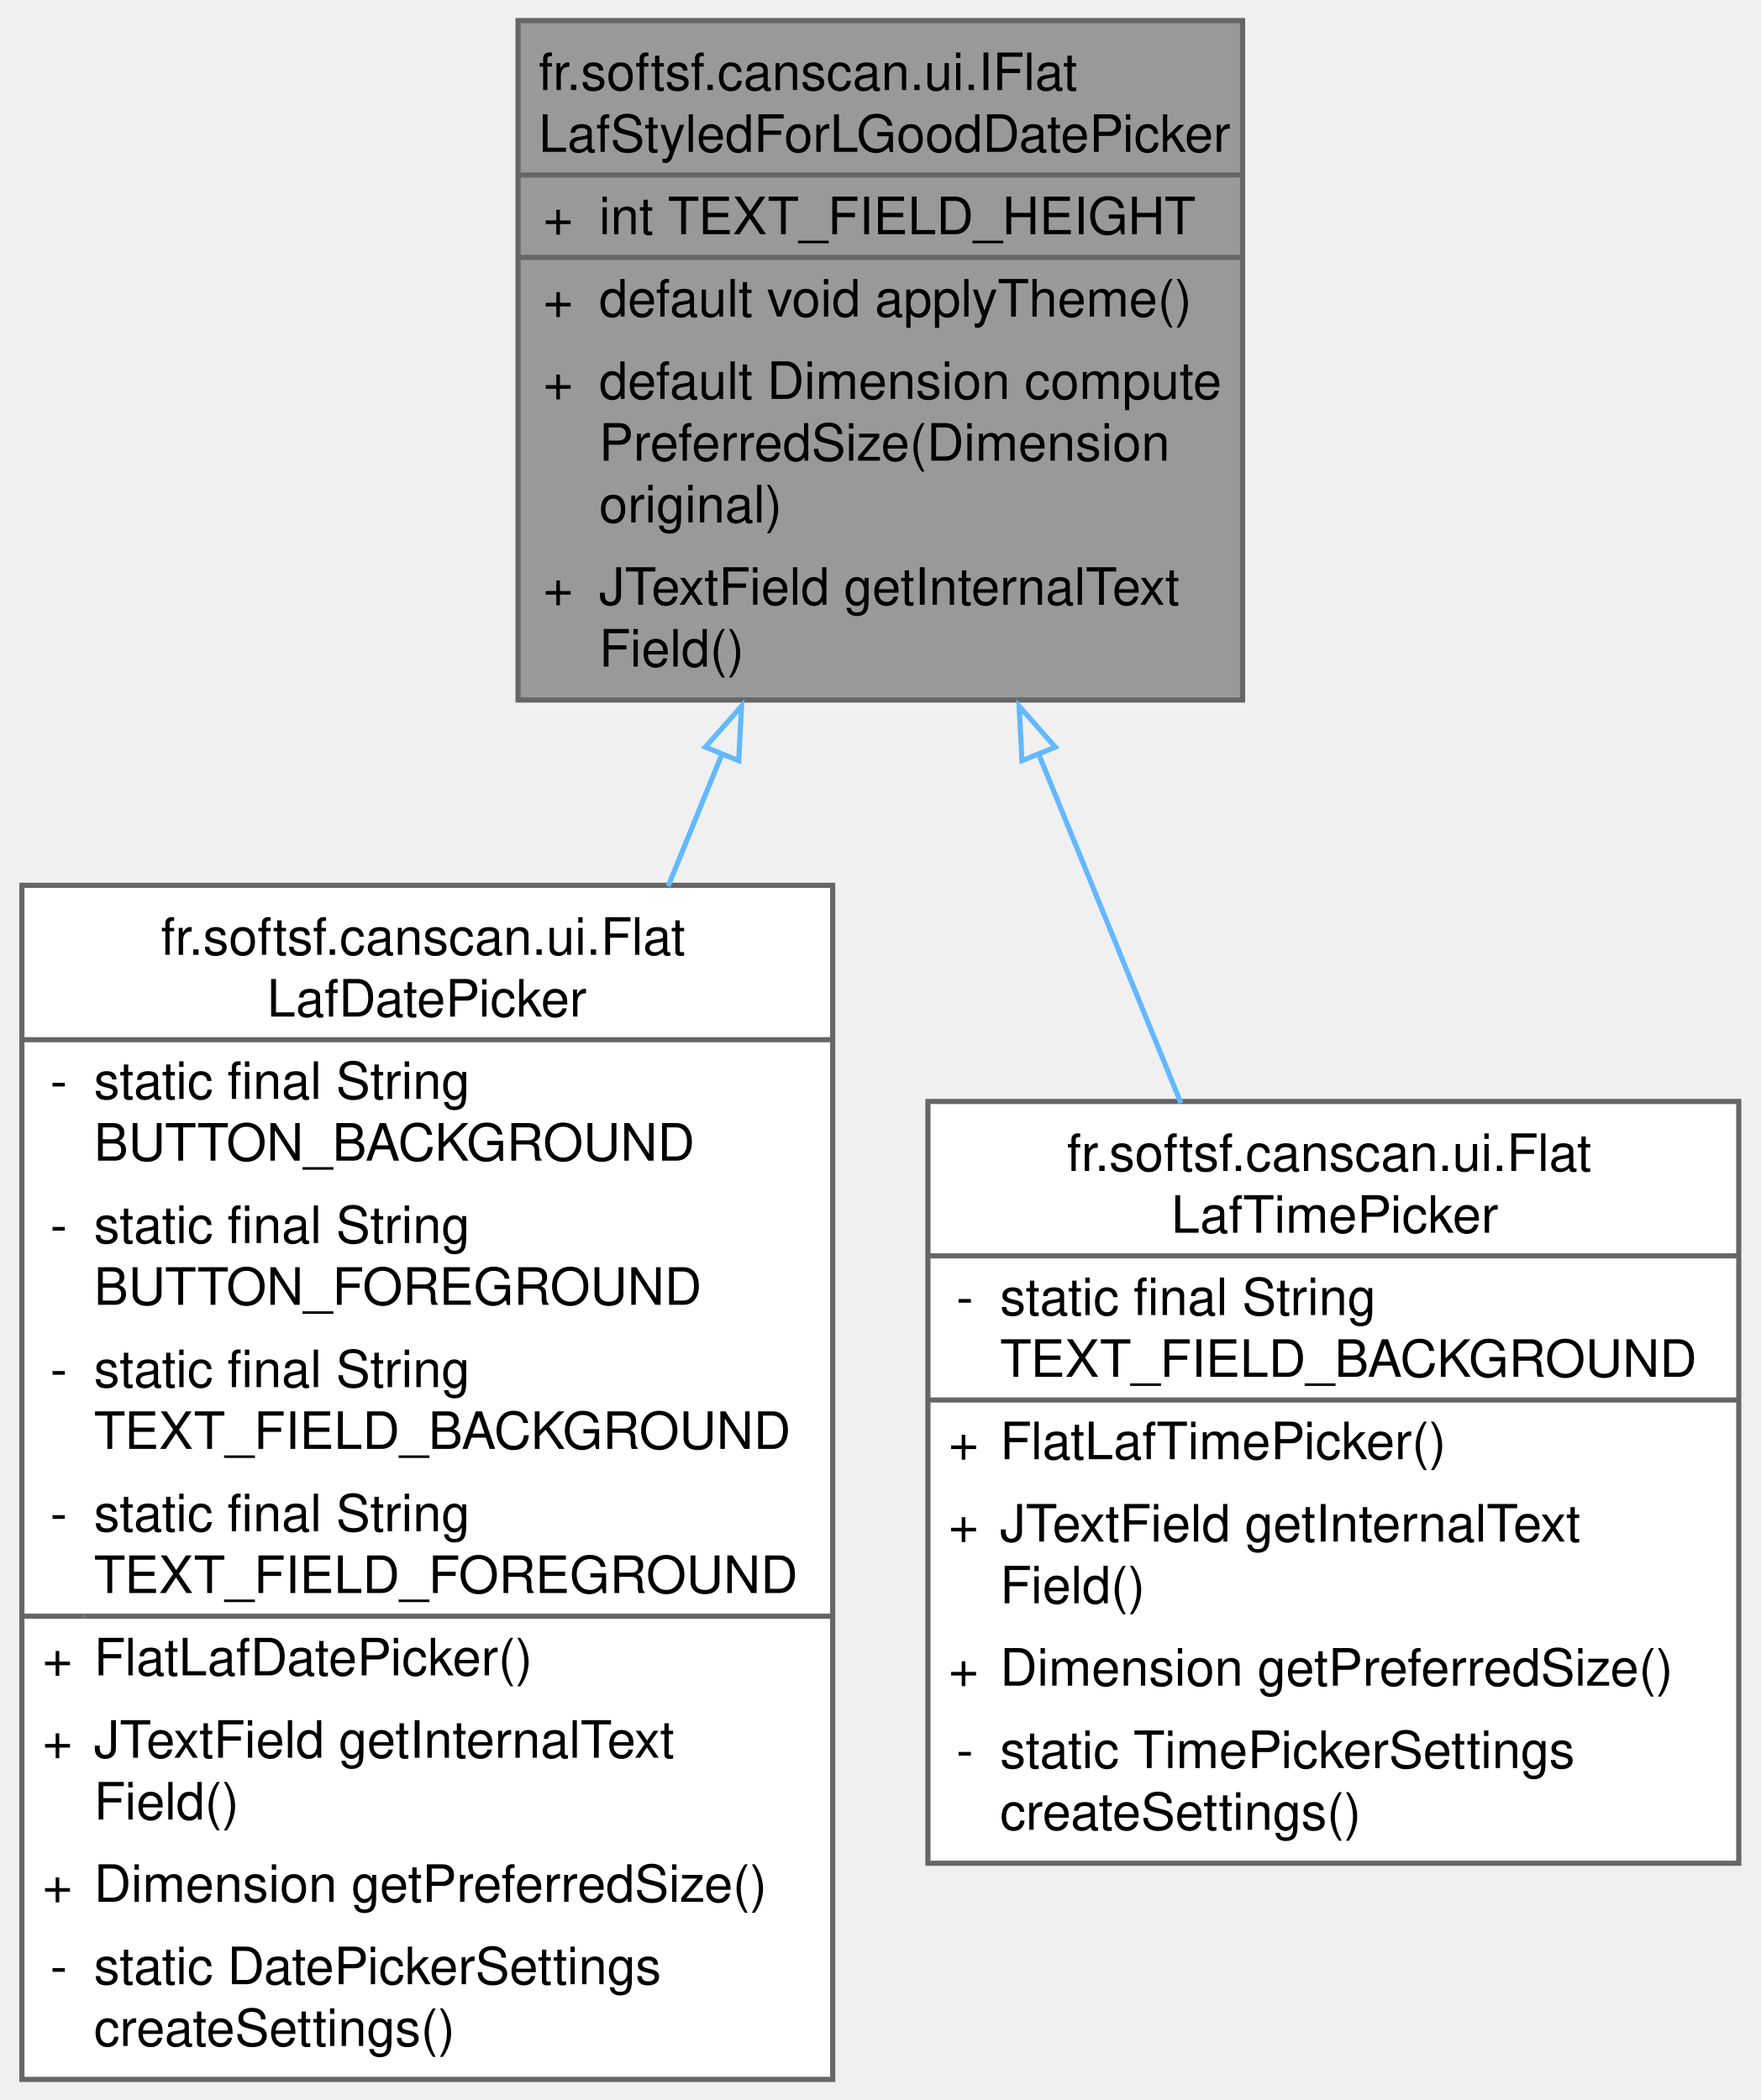
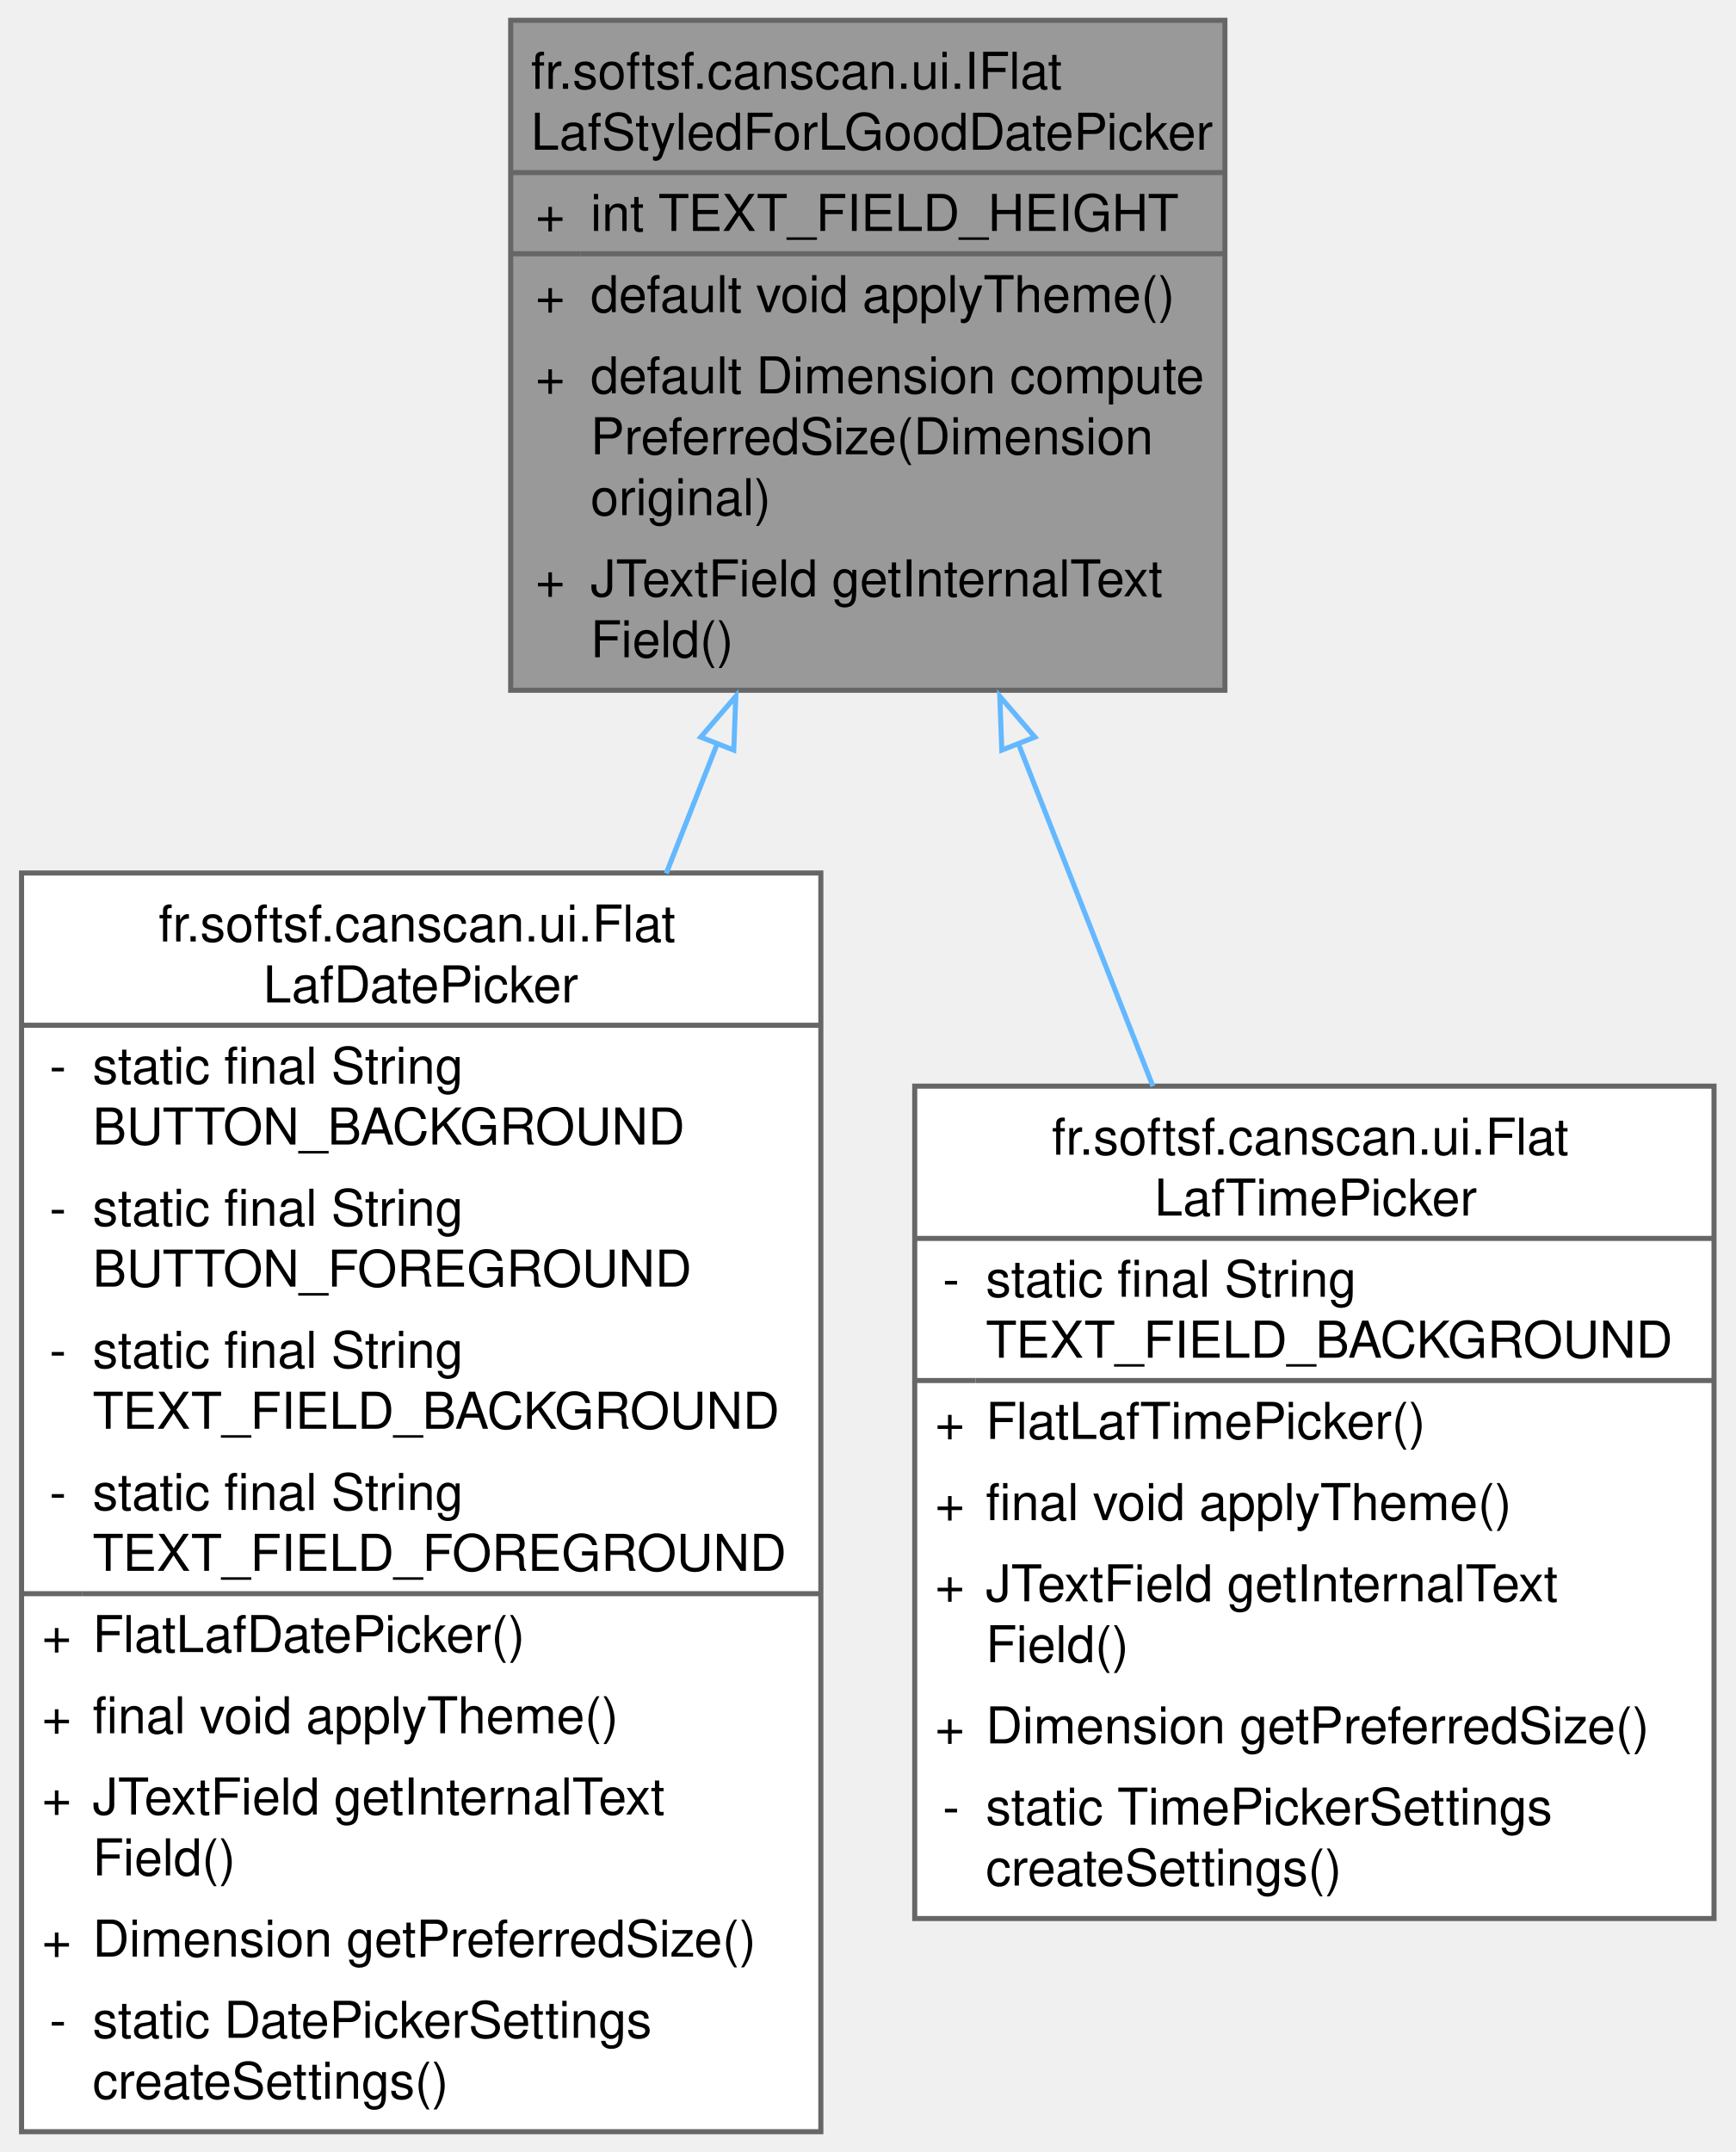
- <svg xmlns="http://www.w3.org/2000/svg" xmlns:xlink="http://www.w3.org/1999/xlink" width="342pt" height="408pt" viewBox="0.00 0.00 341.50 408.00">
-   <g id="graph0" class="graph" transform="scale(1 1) rotate(0) translate(4 404)">
+ <svg xmlns="http://www.w3.org/2000/svg" xmlns:xlink="http://www.w3.org/1999/xlink" width="342pt" height="424pt" viewBox="0.00 0.00 341.50 424.00">
+   <g id="graph0" class="graph" transform="scale(1 1) rotate(0) translate(4 420)">
    <g id="Node000001" class="node">
      <g id="a_Node000001">
        <a xlink:title="Utility interface to apply FlatLaf styling to LGoodDatePicker components.">
-           <polygon fill="#999999" stroke="none" points="237.12,-400 96.38,-400 96.38,-268 237.12,-268 237.12,-400" />
-           <text text-anchor="start" x="100.38" y="-386.5" font-family="Helvetica,sans-Serif" font-size="10.00">fr.softsf.canscan.ui.IFlat</text>
-           <text text-anchor="start" x="100.38" y="-374.5" font-family="Helvetica,sans-Serif" font-size="10.00">LafStyledForLGoodDatePicker</text>
+           <polygon fill="#999999" stroke="none" points="237.12,-416 96.38,-416 96.38,-284 237.12,-284 237.12,-416" />
+           <text text-anchor="start" x="100.38" y="-402.5" font-family="Helvetica,sans-Serif" font-size="10.00">fr.softsf.canscan.ui.IFlat</text>
+           <text text-anchor="start" x="100.38" y="-390.5" font-family="Helvetica,sans-Serif" font-size="10.00">LafStyledForLGoodDatePicker</text>
+           <text text-anchor="start" x="101.25" y="-374.5" font-family="Helvetica,sans-Serif" font-size="10.00">+</text>
+           <text text-anchor="start" x="112.12" y="-374.5" font-family="Helvetica,sans-Serif" font-size="10.00">int TEXT_FIELD_HEIGHT</text>
          <text text-anchor="start" x="101.25" y="-358.5" font-family="Helvetica,sans-Serif" font-size="10.00">+</text>
-           <text text-anchor="start" x="112.12" y="-358.5" font-family="Helvetica,sans-Serif" font-size="10.00">int TEXT_FIELD_HEIGHT</text>
+           <text text-anchor="start" x="112.12" y="-358.5" font-family="Helvetica,sans-Serif" font-size="10.00">default void applyTheme()</text>
          <text text-anchor="start" x="101.25" y="-342.5" font-family="Helvetica,sans-Serif" font-size="10.00">+</text>
-           <text text-anchor="start" x="112.12" y="-342.5" font-family="Helvetica,sans-Serif" font-size="10.00">default void applyTheme()</text>
-           <text text-anchor="start" x="101.25" y="-326.5" font-family="Helvetica,sans-Serif" font-size="10.00">+</text>
-           <text text-anchor="start" x="112.12" y="-326.5" font-family="Helvetica,sans-Serif" font-size="10.00">default Dimension compute</text>
-           <text text-anchor="start" x="112.12" y="-314.5" font-family="Helvetica,sans-Serif" font-size="10.00">PreferredSize(Dimension</text>
-           <text text-anchor="start" x="112.12" y="-302.5" font-family="Helvetica,sans-Serif" font-size="10.00"> original)</text>
-           <text text-anchor="start" x="101.25" y="-286.5" font-family="Helvetica,sans-Serif" font-size="10.00">+</text>
-           <text text-anchor="start" x="112.12" y="-286.5" font-family="Helvetica,sans-Serif" font-size="10.00">JTextField getInternalText</text>
-           <text text-anchor="start" x="112.12" y="-274.5" font-family="Helvetica,sans-Serif" font-size="10.00">Field()</text>
-           <polygon fill="#666666" stroke="#666666" points="96.38,-370 96.38,-370 237.12,-370 237.12,-370 96.38,-370" />
-           <polygon fill="#666666" stroke="#666666" points="96.38,-354 96.38,-354 110.12,-354 110.12,-354 96.38,-354" />
-           <polygon fill="#666666" stroke="#666666" points="110.12,-354 110.12,-354 237.12,-354 237.12,-354 110.12,-354" />
-           <polygon fill="none" stroke="#666666" points="96.38,-268 96.38,-400 237.12,-400 237.12,-268 96.38,-268" />
+           <text text-anchor="start" x="112.12" y="-342.5" font-family="Helvetica,sans-Serif" font-size="10.00">default Dimension compute</text>
+           <text text-anchor="start" x="112.12" y="-330.5" font-family="Helvetica,sans-Serif" font-size="10.00">PreferredSize(Dimension</text>
+           <text text-anchor="start" x="112.12" y="-318.5" font-family="Helvetica,sans-Serif" font-size="10.00"> original)</text>
+           <text text-anchor="start" x="101.25" y="-302.5" font-family="Helvetica,sans-Serif" font-size="10.00">+</text>
+           <text text-anchor="start" x="112.12" y="-302.5" font-family="Helvetica,sans-Serif" font-size="10.00">JTextField getInternalText</text>
+           <text text-anchor="start" x="112.12" y="-290.5" font-family="Helvetica,sans-Serif" font-size="10.00">Field()</text>
+           <polygon fill="#666666" stroke="#666666" points="96.38,-386 96.38,-386 237.12,-386 237.12,-386 96.38,-386" />
+           <polygon fill="#666666" stroke="#666666" points="96.38,-370 96.38,-370 110.12,-370 110.12,-370 96.38,-370" />
+           <polygon fill="#666666" stroke="#666666" points="110.12,-370 110.12,-370 237.12,-370 237.12,-370 110.12,-370" />
+           <polygon fill="none" stroke="#666666" points="96.38,-284 96.38,-416 237.12,-416 237.12,-284 96.38,-284" />
        </a>
      </g>
    </g>
    <g id="Node000002" class="node">
      <g id="a_Node000002">
        <a xlink:href="classfr_1_1softsf_1_1canscan_1_1ui_1_1_flat_laf_date_picker.html" target="_top" xlink:title="DatePicker component with FlatLaf styling applied and maintained.">
-           <polygon fill="white" stroke="none" points="157.5,-232 0,-232 0,0 157.5,0 157.5,-232" />
-           <text text-anchor="start" x="27" y="-218.5" font-family="Helvetica,sans-Serif" font-size="10.00">fr.softsf.canscan.ui.Flat</text>
-           <text text-anchor="start" x="47.62" y="-206.5" font-family="Helvetica,sans-Serif" font-size="10.00">LafDatePicker</text>
-           <text text-anchor="start" x="5.5" y="-190.5" font-family="Helvetica,sans-Serif" font-size="10.00">-</text>
-           <text text-anchor="start" x="14" y="-190.5" font-family="Helvetica,sans-Serif" font-size="10.00">static final String</text>
-           <text text-anchor="start" x="14" y="-178.5" font-family="Helvetica,sans-Serif" font-size="10.00"> BUTTON_BACKGROUND</text>
-           <text text-anchor="start" x="5.5" y="-162.5" font-family="Helvetica,sans-Serif" font-size="10.00">-</text>
-           <text text-anchor="start" x="14" y="-162.5" font-family="Helvetica,sans-Serif" font-size="10.00">static final String</text>
-           <text text-anchor="start" x="14" y="-150.5" font-family="Helvetica,sans-Serif" font-size="10.00"> BUTTON_FOREGROUND</text>
-           <text text-anchor="start" x="5.5" y="-134.5" font-family="Helvetica,sans-Serif" font-size="10.00">-</text>
-           <text text-anchor="start" x="14" y="-134.5" font-family="Helvetica,sans-Serif" font-size="10.00">static final String</text>
-           <text text-anchor="start" x="14" y="-122.5" font-family="Helvetica,sans-Serif" font-size="10.00"> TEXT_FIELD_BACKGROUND</text>
-           <text text-anchor="start" x="5.5" y="-106.5" font-family="Helvetica,sans-Serif" font-size="10.00">-</text>
-           <text text-anchor="start" x="14" y="-106.5" font-family="Helvetica,sans-Serif" font-size="10.00">static final String</text>
-           <text text-anchor="start" x="14" y="-94.5" font-family="Helvetica,sans-Serif" font-size="10.00"> TEXT_FIELD_FOREGROUND</text>
+           <polygon fill="white" stroke="none" points="157.5,-248 0,-248 0,0 157.5,0 157.5,-248" />
+           <text text-anchor="start" x="27" y="-234.5" font-family="Helvetica,sans-Serif" font-size="10.00">fr.softsf.canscan.ui.Flat</text>
+           <text text-anchor="start" x="47.62" y="-222.5" font-family="Helvetica,sans-Serif" font-size="10.00">LafDatePicker</text>
+           <text text-anchor="start" x="5.5" y="-206.5" font-family="Helvetica,sans-Serif" font-size="10.00">-</text>
+           <text text-anchor="start" x="14" y="-206.5" font-family="Helvetica,sans-Serif" font-size="10.00">static final String</text>
+           <text text-anchor="start" x="14" y="-194.5" font-family="Helvetica,sans-Serif" font-size="10.00"> BUTTON_BACKGROUND</text>
+           <text text-anchor="start" x="5.5" y="-178.5" font-family="Helvetica,sans-Serif" font-size="10.00">-</text>
+           <text text-anchor="start" x="14" y="-178.5" font-family="Helvetica,sans-Serif" font-size="10.00">static final String</text>
+           <text text-anchor="start" x="14" y="-166.5" font-family="Helvetica,sans-Serif" font-size="10.00"> BUTTON_FOREGROUND</text>
+           <text text-anchor="start" x="5.5" y="-150.5" font-family="Helvetica,sans-Serif" font-size="10.00">-</text>
+           <text text-anchor="start" x="14" y="-150.5" font-family="Helvetica,sans-Serif" font-size="10.00">static final String</text>
+           <text text-anchor="start" x="14" y="-138.5" font-family="Helvetica,sans-Serif" font-size="10.00"> TEXT_FIELD_BACKGROUND</text>
+           <text text-anchor="start" x="5.5" y="-122.5" font-family="Helvetica,sans-Serif" font-size="10.00">-</text>
+           <text text-anchor="start" x="14" y="-122.5" font-family="Helvetica,sans-Serif" font-size="10.00">static final String</text>
+           <text text-anchor="start" x="14" y="-110.5" font-family="Helvetica,sans-Serif" font-size="10.00"> TEXT_FIELD_FOREGROUND</text>
+           <text text-anchor="start" x="4" y="-94.5" font-family="Helvetica,sans-Serif" font-size="10.00">+</text>
+           <text text-anchor="start" x="14" y="-94.5" font-family="Helvetica,sans-Serif" font-size="10.00">FlatLafDatePicker()</text>
          <text text-anchor="start" x="4" y="-78.5" font-family="Helvetica,sans-Serif" font-size="10.00">+</text>
-           <text text-anchor="start" x="14" y="-78.5" font-family="Helvetica,sans-Serif" font-size="10.00">FlatLafDatePicker()</text>
+           <text text-anchor="start" x="14" y="-78.5" font-family="Helvetica,sans-Serif" font-size="10.00">final void applyTheme()</text>
          <text text-anchor="start" x="4" y="-62.5" font-family="Helvetica,sans-Serif" font-size="10.00">+</text>
          <text text-anchor="start" x="14" y="-62.5" font-family="Helvetica,sans-Serif" font-size="10.00">JTextField getInternalText</text>
          <text text-anchor="start" x="14" y="-50.5" font-family="Helvetica,sans-Serif" font-size="10.00">Field()</text>
          <text text-anchor="start" x="4" y="-34.5" font-family="Helvetica,sans-Serif" font-size="10.00">+</text>
          <text text-anchor="start" x="14" y="-34.5" font-family="Helvetica,sans-Serif" font-size="10.00">Dimension getPreferredSize()</text>
          <text text-anchor="start" x="5.5" y="-18.5" font-family="Helvetica,sans-Serif" font-size="10.00">-</text>
          <text text-anchor="start" x="14" y="-18.5" font-family="Helvetica,sans-Serif" font-size="10.00">static DatePickerSettings</text>
          <text text-anchor="start" x="14" y="-6.5" font-family="Helvetica,sans-Serif" font-size="10.00"> createSettings()</text>
-           <polygon fill="#666666" stroke="#666666" points="0,-202 0,-202 157.5,-202 157.5,-202 0,-202" />
-           <polygon fill="#666666" stroke="#666666" points="0,-90 0,-90 12,-90 12,-90 0,-90" />
-           <polygon fill="#666666" stroke="#666666" points="12,-90 12,-90 157.5,-90 157.5,-90 12,-90" />
-           <polygon fill="none" stroke="#666666" points="0,0 0,-232 157.5,-232 157.5,0 0,0" />
+           <polygon fill="#666666" stroke="#666666" points="0,-218 0,-218 157.5,-218 157.5,-218 0,-218" />
+           <polygon fill="#666666" stroke="#666666" points="0,-106 0,-106 12,-106 12,-106 0,-106" />
+           <polygon fill="#666666" stroke="#666666" points="12,-106 12,-106 157.5,-106 157.5,-106 12,-106" />
+           <polygon fill="none" stroke="#666666" points="0,0 0,-248 157.5,-248 157.5,0 0,0" />
        </a>
      </g>
    </g>
    <g id="edge1_Node000001_Node000002" class="edge">
      <g id="a_edge1_Node000001_Node000002">
        <a xlink:title=" ">
-           <path fill="none" stroke="#63b8ff" d="M136.08,-257.71C132.65,-249.29 129.1,-240.59 125.53,-231.82" />
-           <polygon fill="none" stroke="#63b8ff" points="132.76,-258.85 139.78,-266.79 139.24,-256.21 132.76,-258.85" />
+           <path fill="none" stroke="#63b8ff" d="M137.2,-273.77C133.9,-265.38 130.48,-256.69 127.03,-247.9" />
+           <polygon fill="none" stroke="#63b8ff" points="133.83,-274.77 140.74,-282.8 140.34,-272.21 133.83,-274.77" />
        </a>
      </g>
    </g>
    <g id="Node000003" class="node">
      <g id="a_Node000003">
        <a xlink:href="classfr_1_1softsf_1_1canscan_1_1ui_1_1_flat_laf_time_picker.html" target="_top" xlink:title="TimePicker component with FlatLaf styling applied and maintained.">
-           <polygon fill="white" stroke="none" points="333.5,-190 176,-190 176,-42 333.5,-42 333.5,-190" />
-           <text text-anchor="start" x="203" y="-176.5" font-family="Helvetica,sans-Serif" font-size="10.00">fr.softsf.canscan.ui.Flat</text>
-           <text text-anchor="start" x="223.25" y="-164.5" font-family="Helvetica,sans-Serif" font-size="10.00">LafTimePicker</text>
-           <text text-anchor="start" x="181.5" y="-148.5" font-family="Helvetica,sans-Serif" font-size="10.00">-</text>
-           <text text-anchor="start" x="190" y="-148.5" font-family="Helvetica,sans-Serif" font-size="10.00">static final String</text>
-           <text text-anchor="start" x="190" y="-136.5" font-family="Helvetica,sans-Serif" font-size="10.00"> TEXT_FIELD_BACKGROUND</text>
+           <polygon fill="white" stroke="none" points="333.5,-206 176,-206 176,-42 333.5,-42 333.5,-206" />
+           <text text-anchor="start" x="203" y="-192.5" font-family="Helvetica,sans-Serif" font-size="10.00">fr.softsf.canscan.ui.Flat</text>
+           <text text-anchor="start" x="223.25" y="-180.5" font-family="Helvetica,sans-Serif" font-size="10.00">LafTimePicker</text>
+           <text text-anchor="start" x="181.5" y="-164.5" font-family="Helvetica,sans-Serif" font-size="10.00">-</text>
+           <text text-anchor="start" x="190" y="-164.5" font-family="Helvetica,sans-Serif" font-size="10.00">static final String</text>
+           <text text-anchor="start" x="190" y="-152.5" font-family="Helvetica,sans-Serif" font-size="10.00"> TEXT_FIELD_BACKGROUND</text>
+           <text text-anchor="start" x="180" y="-136.5" font-family="Helvetica,sans-Serif" font-size="10.00">+</text>
+           <text text-anchor="start" x="190" y="-136.5" font-family="Helvetica,sans-Serif" font-size="10.00">FlatLafTimePicker()</text>
          <text text-anchor="start" x="180" y="-120.5" font-family="Helvetica,sans-Serif" font-size="10.00">+</text>
-           <text text-anchor="start" x="190" y="-120.5" font-family="Helvetica,sans-Serif" font-size="10.00">FlatLafTimePicker()</text>
+           <text text-anchor="start" x="190" y="-120.5" font-family="Helvetica,sans-Serif" font-size="10.00">final void applyTheme()</text>
          <text text-anchor="start" x="180" y="-104.5" font-family="Helvetica,sans-Serif" font-size="10.00">+</text>
          <text text-anchor="start" x="190" y="-104.5" font-family="Helvetica,sans-Serif" font-size="10.00">JTextField getInternalText</text>
          <text text-anchor="start" x="190" y="-92.5" font-family="Helvetica,sans-Serif" font-size="10.00">Field()</text>
          <text text-anchor="start" x="180" y="-76.5" font-family="Helvetica,sans-Serif" font-size="10.00">+</text>
          <text text-anchor="start" x="190" y="-76.5" font-family="Helvetica,sans-Serif" font-size="10.00">Dimension getPreferredSize()</text>
          <text text-anchor="start" x="181.5" y="-60.5" font-family="Helvetica,sans-Serif" font-size="10.00">-</text>
          <text text-anchor="start" x="190" y="-60.5" font-family="Helvetica,sans-Serif" font-size="10.00">static TimePickerSettings</text>
          <text text-anchor="start" x="190" y="-48.5" font-family="Helvetica,sans-Serif" font-size="10.00"> createSettings()</text>
-           <polygon fill="#666666" stroke="#666666" points="176,-160 176,-160 333.5,-160 333.5,-160 176,-160" />
-           <polygon fill="#666666" stroke="#666666" points="176,-132 176,-132 188,-132 188,-132 176,-132" />
-           <polygon fill="#666666" stroke="#666666" points="188,-132 188,-132 333.5,-132 333.5,-132 188,-132" />
-           <polygon fill="none" stroke="#666666" points="176,-42 176,-190 333.5,-190 333.5,-42 176,-42" />
+           <polygon fill="#666666" stroke="#666666" points="176,-176 176,-176 333.5,-176 333.5,-176 176,-176" />
+           <polygon fill="#666666" stroke="#666666" points="176,-148 176,-148 188,-148 188,-148 176,-148" />
+           <polygon fill="#666666" stroke="#666666" points="188,-148 188,-148 333.5,-148 333.5,-148 188,-148" />
+           <polygon fill="none" stroke="#666666" points="176,-42 176,-206 333.5,-206 333.5,-42 176,-42" />
        </a>
      </g>
    </g>
    <g id="edge2_Node000001_Node000003" class="edge">
      <g id="a_edge2_Node000001_Node000003">
        <a xlink:title=" ">
-           <path fill="none" stroke="#63b8ff" d="M197.48,-257.56C206.45,-235.55 216.23,-211.54 225.13,-189.7" />
-           <polygon fill="none" stroke="#63b8ff" points="194.26,-256.21 193.72,-266.79 200.74,-258.85 194.26,-256.21" />
+           <path fill="none" stroke="#63b8ff" d="M196.33,-273.71C204.88,-251.94 214.25,-228.09 222.93,-205.99" />
+           <polygon fill="none" stroke="#63b8ff" points="193.16,-272.21 192.76,-282.8 199.67,-274.77 193.16,-272.21" />
        </a>
      </g>
    </g>
  </g>
</svg>
